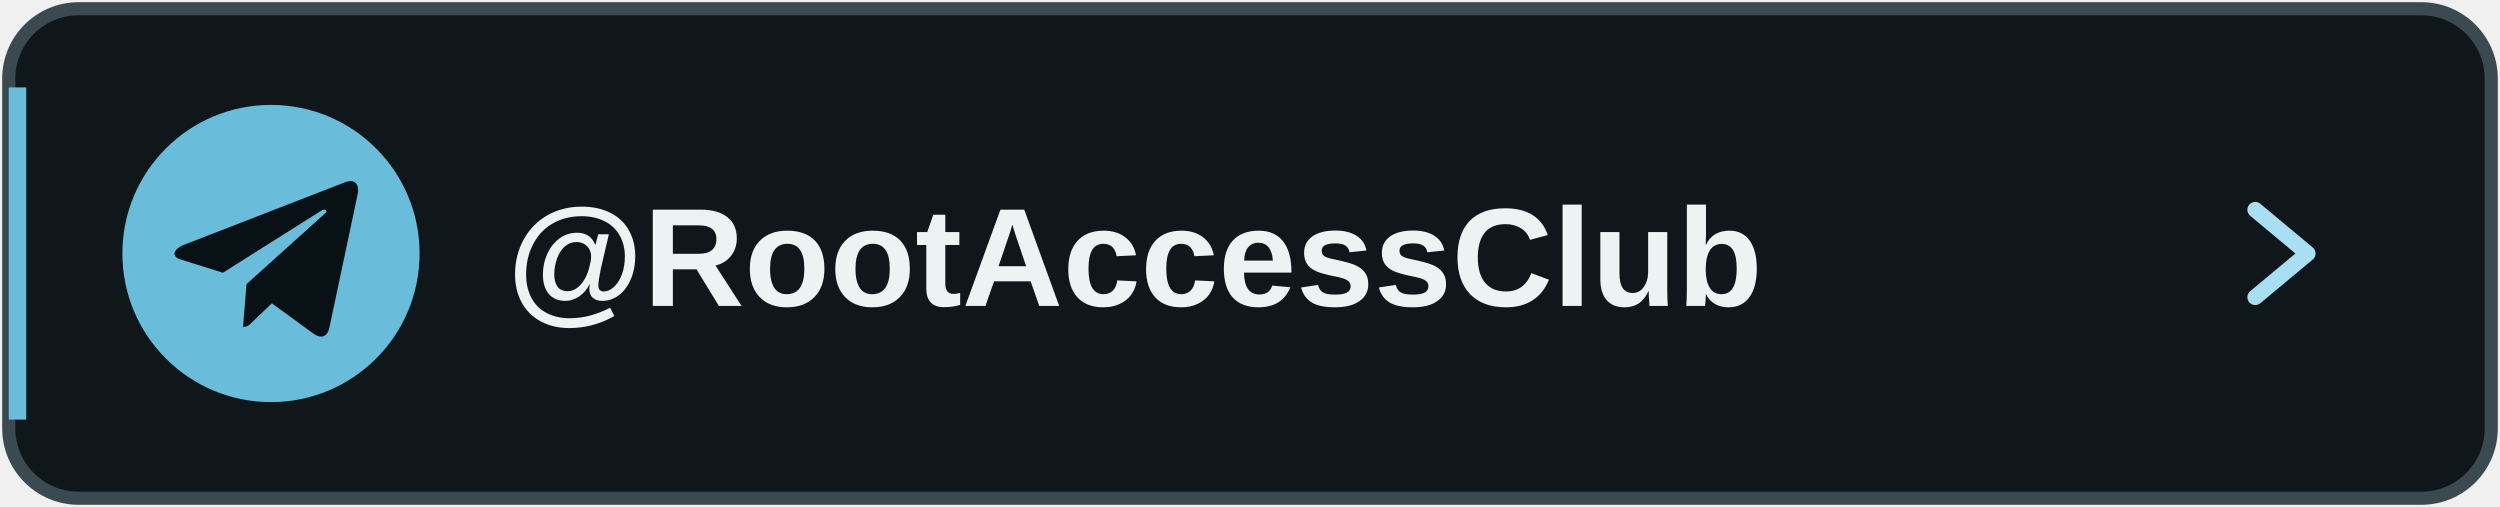
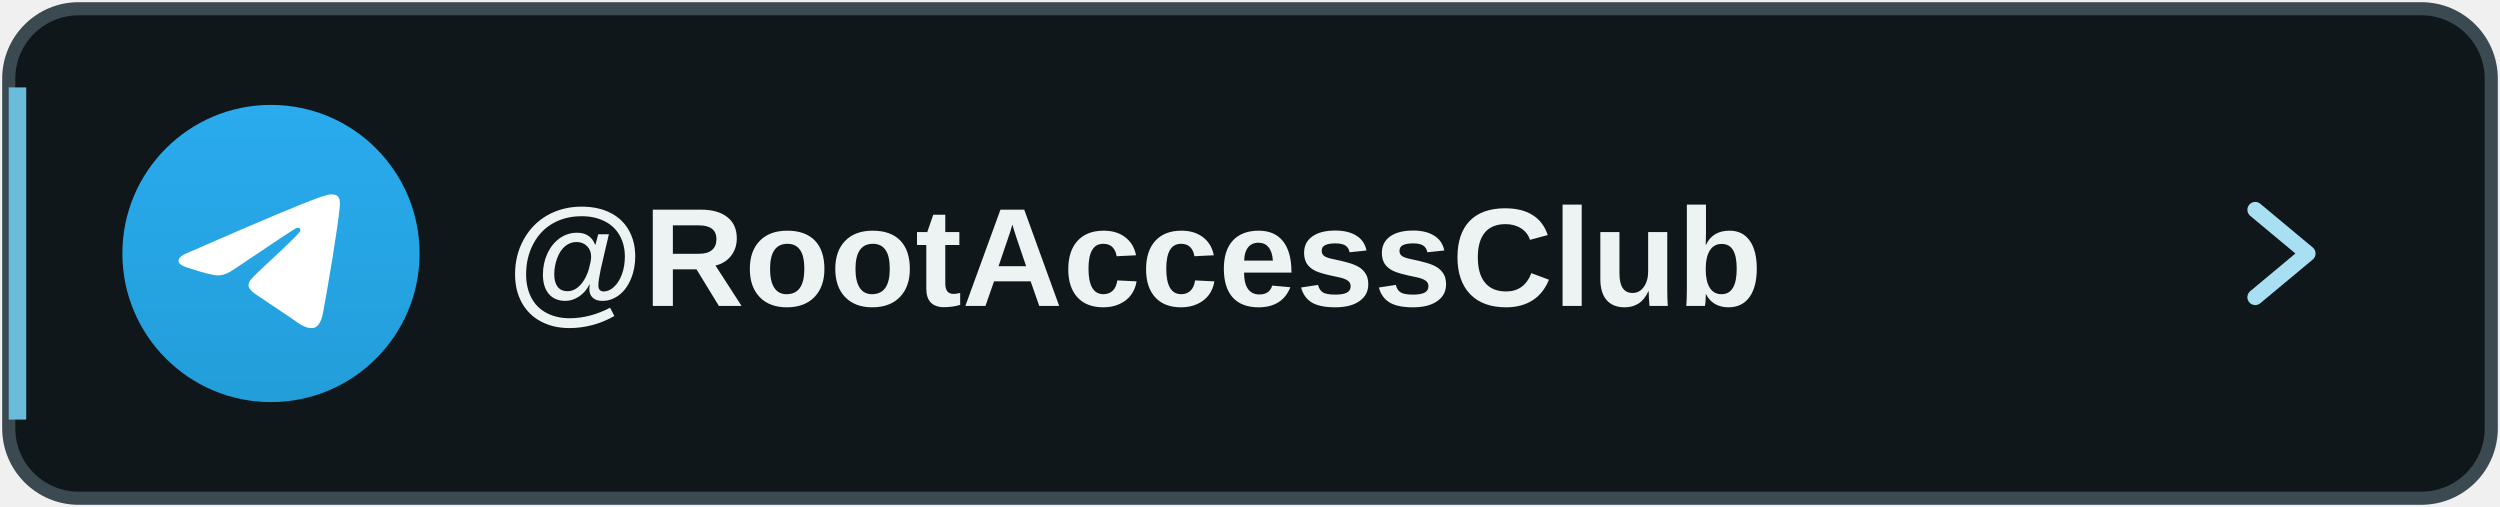
<svg xmlns="http://www.w3.org/2000/svg" width="286" height="58" viewBox="0 0 286 58" role="img" aria-labelledby="title desc">
+   <defs>
+     <linearGradient id="telegram-blue" x1="50%" y1="0%" x2="50%" y2="99.258%">
+       <stop offset="0%" stop-color="#2AABEE" />
+       <stop offset="100%" stop-color="#229ED9" />
+     </linearGradient>
+   </defs>
  <rect x="1" y="1" width="284" height="56" rx="8" fill="#10171b" stroke="#3b4a51" stroke-width="1.5" />
  <path d="M2 10v38" stroke="#69bddb" stroke-width="2" />
-   <circle cx="31" cy="29" r="17" fill="#69bddb" />
-   <path d="m20.8 28.1 18.8-7.3c.9-.3 1.6.2 1.3 1.5l-3.2 15.1c-.2 1.1-.9 1.4-1.8.8l-4.8-3.5-2.3 2.2c-.3.3-.5.5-1 .5l.4-4.9 9-8.1c.4-.4-.1-.6-.6-.2l-11.1 7-4.8-1.5c-1-.3-1-1 .1-1.6Z" fill="#081116" />
+   <g transform="translate(14 12) scale(.034)">
+     <circle cx="500" cy="500" r="500" fill="url(#telegram-blue)" />
+     <path d="M226.328,494.722 C372.089,431.217 469.285,389.35 517.917,369.122 C656.773,311.367 685.625,301.335 704.431,301.004 C708.568,300.931 717.816,301.956 723.806,306.817 C728.865,310.921 730.257,316.466 730.923,320.357 C731.589,324.249 732.418,333.114 731.759,340.041 C724.234,419.102 691.675,610.965 675.111,699.515 C668.102,736.984 654.301,749.548 640.941,750.777 C611.905,753.449 589.856,731.588 561.733,713.153 C517.727,684.306 492.866,666.349 450.15,638.2 C400.784,605.669 432.786,587.789 460.919,558.569 C468.282,550.921 596.215,434.556 598.691,424 C599.001,422.68 599.288,417.759 596.365,415.16 C593.441,412.562 589.126,413.45 586.012,414.157 C581.599,415.159 511.298,461.625 375.11,553.556 C355.155,567.259 337.081,573.935 320.887,573.585 C303.034,573.199 268.693,563.491 243.164,555.192 C211.851,545.014 186.964,539.633 189.132,522.346 C190.26,513.343 202.659,504.135 226.328,494.722 Z" fill="#fff" />
+   </g>
  <text x="58" y="35" fill="#edf2f3" font-family="Segoe UI, Arial, sans-serif" font-size="16" font-weight="600">@RootAccessClub</text>
  <path d="m258 24 6 5-6 5" fill="none" stroke="#a8dff3" stroke-linecap="round" stroke-linejoin="round" stroke-width="1.8" />
</svg>
